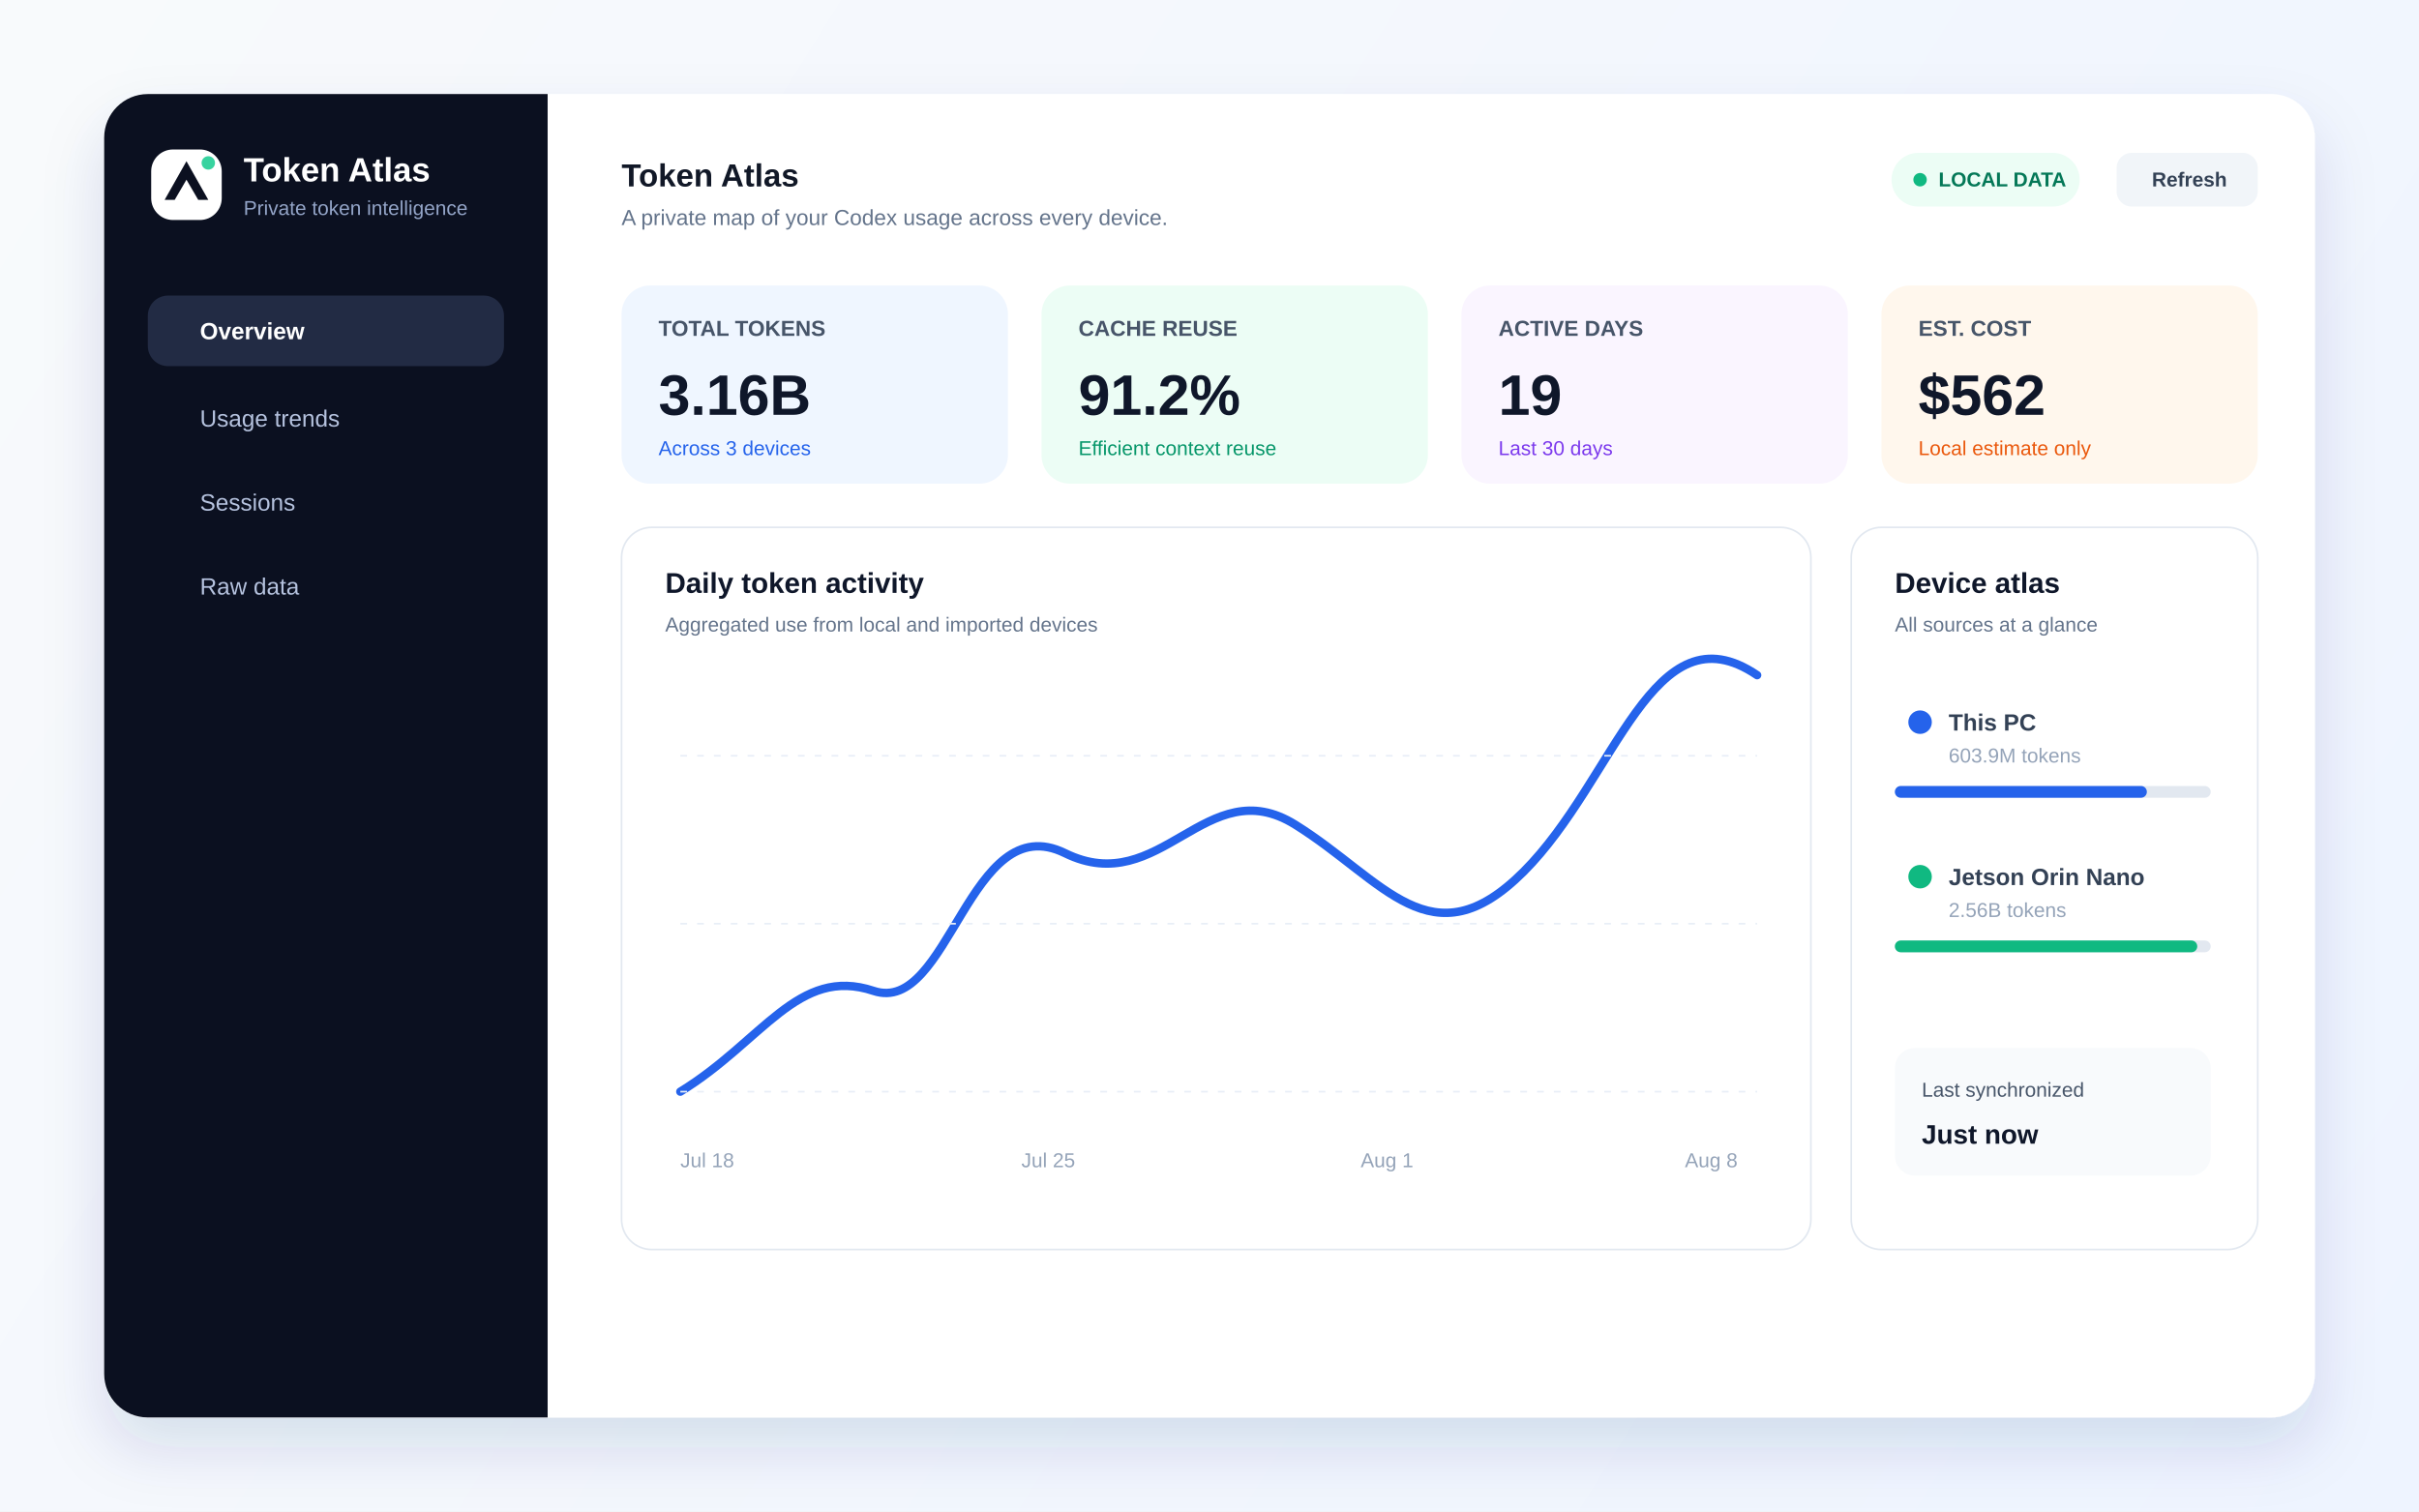
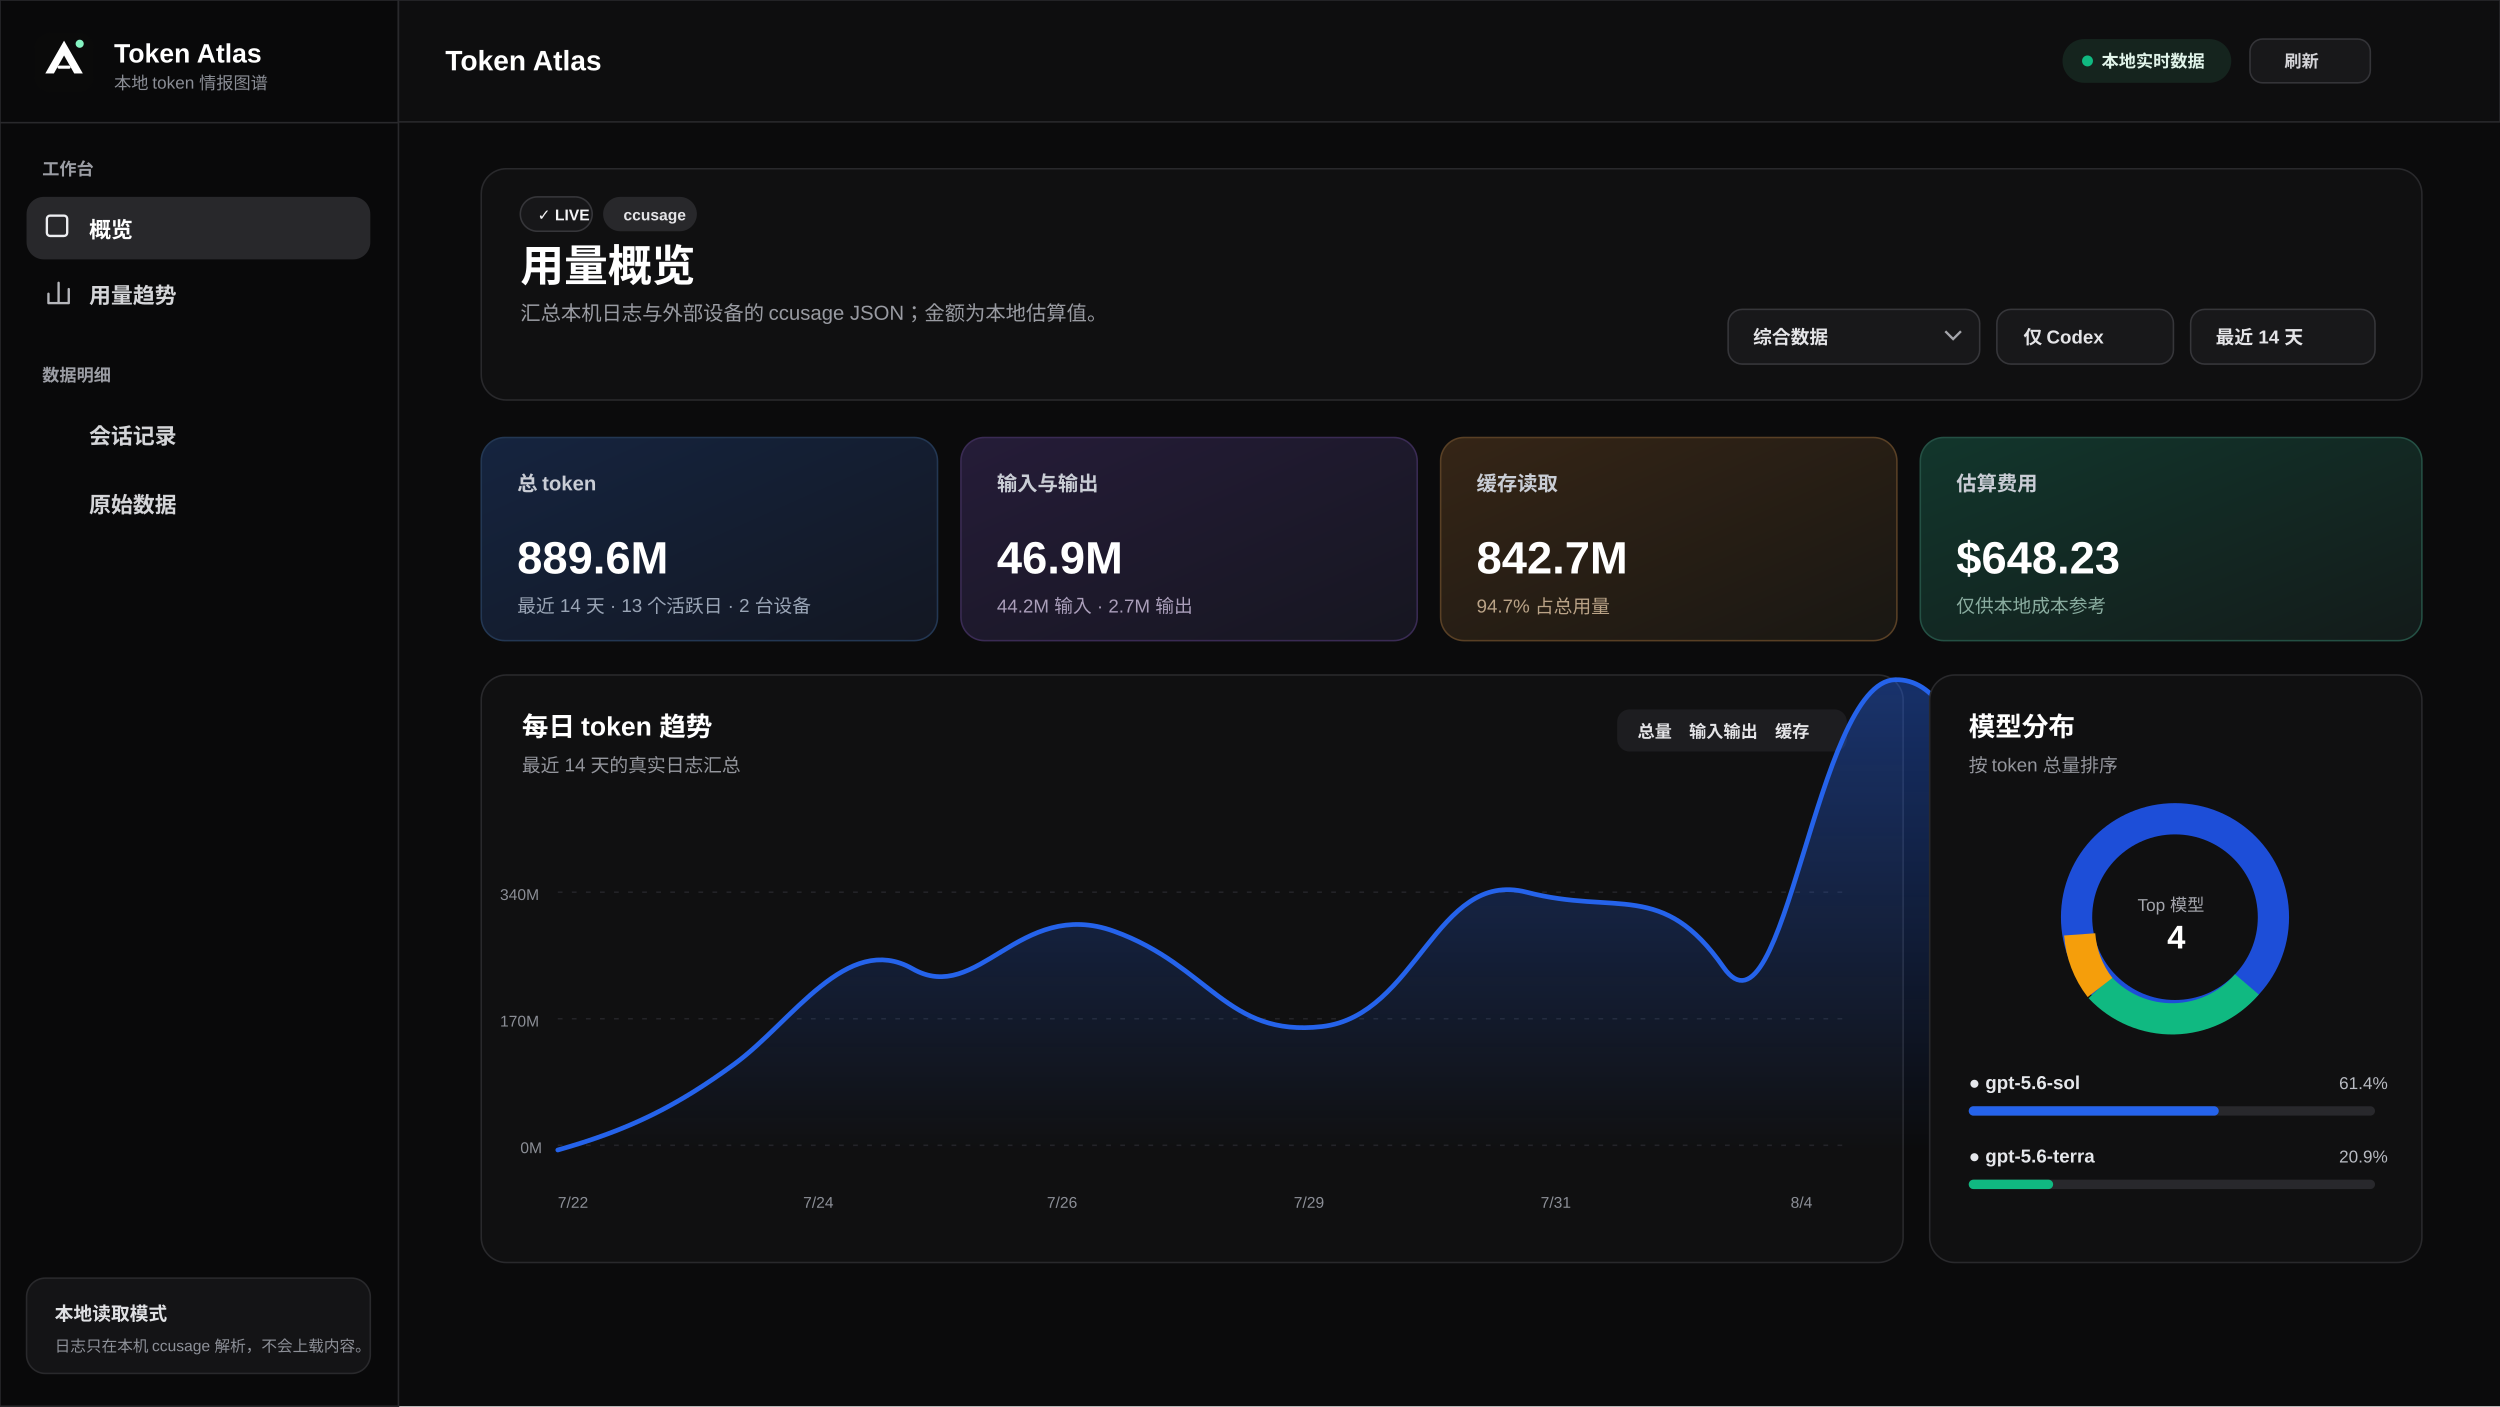
- <svg xmlns="http://www.w3.org/2000/svg" width="1440" height="900" viewBox="0 0 1440 900" fill="none">
+ <svg xmlns="http://www.w3.org/2000/svg" width="1600" height="900" viewBox="0 0 1600 900" fill="none">
  <defs>
-     <linearGradient id="canvas" x1="0" x2="1440" y1="0" y2="900" gradientUnits="userSpaceOnUse">
-       <stop stop-color="#F8FAFC" />
-       <stop offset="1" stop-color="#EEF4FF" />
-     </linearGradient>
-     <linearGradient id="chart" x1="0" x2="0" y1="180" y2="390" gradientUnits="userSpaceOnUse">
-       <stop stop-color="#2563EB" stop-opacity=".28" />
+     <linearGradient id="blue" x1="0" x2="0" y1="0" y2="1">
+       <stop stop-color="#2563EB" stop-opacity=".42" />
      <stop offset="1" stop-color="#2563EB" stop-opacity="0" />
    </linearGradient>
-     <filter id="shadow" x="-15%" y="-15%" width="130%" height="145%">
-       <feDropShadow dx="0" dy="18" stdDeviation="18" flood-color="#183B73" flood-opacity=".13" />
-     </filter>
+     <linearGradient id="cardBlue" x1="0" x2="1" y1="0" y2="1">
+       <stop stop-color="#15243F" />
+       <stop offset="1" stop-color="#131722" />
+     </linearGradient>
+     <linearGradient id="cardViolet" x1="0" x2="1" y1="0" y2="1">
+       <stop stop-color="#251C38" />
+       <stop offset="1" stop-color="#161620" />
+     </linearGradient>
+     <linearGradient id="cardOrange" x1="0" x2="1" y1="0" y2="1">
+       <stop stop-color="#352516" />
+       <stop offset="1" stop-color="#191713" />
+     </linearGradient>
+     <linearGradient id="cardGreen" x1="0" x2="1" y1="0" y2="1">
+       <stop stop-color="#12362C" />
+       <stop offset="1" stop-color="#131B1A" />
+     </linearGradient>
  </defs>
-   <rect width="1440" height="900" fill="url(#canvas)" />
-   <rect x="62" y="56" width="1316" height="788" rx="26" fill="white" filter="url(#shadow)" />
-   <path d="M62 82c0-14.36 11.64-26 26-26h238v788H88c-14.36 0-26-11.64-26-26V82Z" fill="#0B1020" />
-   <rect x="90" y="89" width="42" height="42" rx="13" fill="white" />
-   <path d="m98 119 13-23 13 23h-6l-7-12-7 12h-6Z" fill="#0B1020" />
-   <circle cx="124" cy="97" r="4" fill="#38D39F" />
-   <text x="145" y="108" fill="white" font-family="Arial, sans-serif" font-size="20" font-weight="700">Token Atlas</text>
-   <text x="145" y="128" fill="#93A4C7" font-family="Arial, sans-serif" font-size="12">Private token intelligence</text>
-   <rect x="88" y="176" width="212" height="42" rx="12" fill="#222B44" />
-   <text x="119" y="202" fill="white" font-family="Arial, sans-serif" font-size="14" font-weight="700">Overview</text>
-   <text x="119" y="254" fill="#B5C2DE" font-family="Arial, sans-serif" font-size="14">Usage trends</text>
-   <text x="119" y="304" fill="#B5C2DE" font-family="Arial, sans-serif" font-size="14">Sessions</text>
-   <text x="119" y="354" fill="#B5C2DE" font-family="Arial, sans-serif" font-size="14">Raw data</text>
-   <text x="370" y="111" fill="#111827" font-family="Arial, sans-serif" font-size="19" font-weight="700">Token Atlas</text>
-   <text x="370" y="134" fill="#64748B" font-family="Arial, sans-serif" font-size="13">A private map of your Codex usage across every device.</text>
-   <rect x="1126" y="91" width="112" height="32" rx="16" fill="#ECFDF5" />
-   <circle cx="1143" cy="107" r="4" fill="#10B981" />
-   <text x="1154" y="111" fill="#047857" font-family="Arial, sans-serif" font-size="12" font-weight="700">LOCAL DATA</text>
-   <rect x="1260" y="91" width="84" height="32" rx="9" fill="#F1F5F9" />
-   <text x="1281" y="111" fill="#334155" font-family="Arial, sans-serif" font-size="12" font-weight="700">Refresh</text>
-   <rect x="370" y="170" width="230" height="118" rx="17" fill="#EFF6FF" />
-   <text x="392" y="200" fill="#475569" font-family="Arial, sans-serif" font-size="13" font-weight="700">TOTAL TOKENS</text>
-   <text x="392" y="247" fill="#0F172A" font-family="Arial, sans-serif" font-size="34" font-weight="700">3.16B</text>
-   <text x="392" y="271" fill="#2563EB" font-family="Arial, sans-serif" font-size="12">Across 3 devices</text>
-   <rect x="620" y="170" width="230" height="118" rx="17" fill="#ECFDF5" />
-   <text x="642" y="200" fill="#475569" font-family="Arial, sans-serif" font-size="13" font-weight="700">CACHE REUSE</text>
-   <text x="642" y="247" fill="#0F172A" font-family="Arial, sans-serif" font-size="34" font-weight="700">91.2%</text>
-   <text x="642" y="271" fill="#059669" font-family="Arial, sans-serif" font-size="12">Efficient context reuse</text>
-   <rect x="870" y="170" width="230" height="118" rx="17" fill="#FAF5FF" />
-   <text x="892" y="200" fill="#475569" font-family="Arial, sans-serif" font-size="13" font-weight="700">ACTIVE DAYS</text>
-   <text x="892" y="247" fill="#0F172A" font-family="Arial, sans-serif" font-size="34" font-weight="700">19</text>
-   <text x="892" y="271" fill="#7C3AED" font-family="Arial, sans-serif" font-size="12">Last 30 days</text>
-   <rect x="1120" y="170" width="224" height="118" rx="17" fill="#FFF7ED" />
-   <text x="1142" y="200" fill="#475569" font-family="Arial, sans-serif" font-size="13" font-weight="700">EST. COST</text>
-   <text x="1142" y="247" fill="#0F172A" font-family="Arial, sans-serif" font-size="34" font-weight="700">$562</text>
-   <text x="1142" y="271" fill="#EA580C" font-family="Arial, sans-serif" font-size="12">Local estimate only</text>
-   <rect x="370" y="314" width="708" height="430" rx="18" fill="white" stroke="#E2E8F0" />
-   <text x="396" y="353" fill="#0F172A" font-family="Arial, sans-serif" font-size="17" font-weight="700">Daily token activity</text>
-   <text x="396" y="376" fill="#64748B" font-family="Arial, sans-serif" font-size="12">Aggregated use from local and imported devices</text>
-   <path d="M405 650C454 620 475 575 520 590s57-110 114-82c57 28 84-50 137-17s81 83 136 28c55-55 77-159 139-117v248H405V650Z" fill="url(#chart)" />
-   <path d="M405 650C454 620 475 575 520 590s57-110 114-82c57 28 84-50 137-17s81 83 136 28c55-55 77-159 139-117" stroke="#2563EB" stroke-width="5" stroke-linecap="round" />
-   <path d="M405 450h641M405 550h641M405 650h641" stroke="#E8EEF7" stroke-dasharray="4 6" />
-   <text x="405" y="695" fill="#94A3B8" font-family="Arial, sans-serif" font-size="12">Jul 18</text>
-   <text x="608" y="695" fill="#94A3B8" font-family="Arial, sans-serif" font-size="12">Jul 25</text>
-   <text x="810" y="695" fill="#94A3B8" font-family="Arial, sans-serif" font-size="12">Aug 1</text>
-   <text x="1003" y="695" fill="#94A3B8" font-family="Arial, sans-serif" font-size="12">Aug 8</text>
-   <rect x="1102" y="314" width="242" height="430" rx="18" fill="white" stroke="#E2E8F0" />
-   <text x="1128" y="353" fill="#0F172A" font-family="Arial, sans-serif" font-size="17" font-weight="700">Device atlas</text>
-   <text x="1128" y="376" fill="#64748B" font-family="Arial, sans-serif" font-size="12">All sources at a glance</text>
-   <circle cx="1143" cy="430" r="7" fill="#2563EB" />
-   <text x="1160" y="435" fill="#334155" font-family="Arial, sans-serif" font-size="14" font-weight="700">This PC</text>
-   <text x="1160" y="454" fill="#94A3B8" font-family="Arial, sans-serif" font-size="12">603.9M tokens</text>
-   <rect x="1128" y="468" width="188" height="7" rx="3.5" fill="#E2E8F0" />
-   <rect x="1128" y="468" width="150" height="7" rx="3.5" fill="#2563EB" />
-   <circle cx="1143" cy="522" r="7" fill="#10B981" />
-   <text x="1160" y="527" fill="#334155" font-family="Arial, sans-serif" font-size="14" font-weight="700">Jetson Orin Nano</text>
-   <text x="1160" y="546" fill="#94A3B8" font-family="Arial, sans-serif" font-size="12">2.56B tokens</text>
-   <rect x="1128" y="560" width="188" height="7" rx="3.5" fill="#E2E8F0" />
-   <rect x="1128" y="560" width="180" height="7" rx="3.5" fill="#10B981" />
-   <rect x="1128" y="624" width="188" height="76" rx="12" fill="#F8FAFC" />
-   <text x="1144" y="653" fill="#475569" font-family="Arial, sans-serif" font-size="12">Last synchronized</text>
-   <text x="1144" y="681" fill="#0F172A" font-family="Arial, sans-serif" font-size="16" font-weight="700">Just now</text>
+   <rect width="1600" height="900" fill="#0B0B0C" />
+   <rect width="255" height="900" fill="#09090A" stroke="#29292C" />
+   <rect x="22" y="21" width="38" height="38" rx="10" fill="#0A0A0A" />
+   <path d="m29 47 12-21 12 21h-5.5L41 35.5 34.5 47H29Z" fill="white" />
+   <path d="M37.8 43h6.4" stroke="white" stroke-width="2" stroke-linecap="round" />
+   <circle cx="51" cy="28" r="2.6" fill="#85F3C2" />
+   <text x="73" y="40" fill="white" font-family="Arial, sans-serif" font-size="17" font-weight="700">Token Atlas</text>
+   <text x="73" y="57" fill="#8A8D95" font-family="Arial, sans-serif" font-size="11">本地 token 情报图谱</text>
+   <path d="M0 78.5h255" stroke="#29292C" />
+   <text x="27" y="112" fill="#9B9DA4" font-family="Arial, sans-serif" font-size="11" font-weight="700">工作台</text>
+   <rect x="17" y="126" width="220" height="40" rx="11" fill="#28282B" />
+   <rect x="30" y="138" width="13" height="13" rx="2" stroke="#EDEEF1" stroke-width="1.5" />
+   <text x="57" y="152" fill="white" font-family="Arial, sans-serif" font-size="14" font-weight="700">概览</text>
+   <path d="M31 194h13M31 188v6M37.5 181v13M44 185v9" stroke="#B6B7BC" stroke-width="1.5" stroke-linecap="round" />
+   <text x="57" y="194" fill="#D4D5D8" font-family="Arial, sans-serif" font-size="14" font-weight="600">用量趋势</text>
+   <text x="27" y="244" fill="#9B9DA4" font-family="Arial, sans-serif" font-size="11" font-weight="700">数据明细</text>
+   <text x="57" y="284" fill="#D4D5D8" font-family="Arial, sans-serif" font-size="14" font-weight="600">会话记录</text>
+   <text x="57" y="328" fill="#D4D5D8" font-family="Arial, sans-serif" font-size="14" font-weight="600">原始数据</text>
+   <rect x="17" y="818" width="220" height="61" rx="12" fill="#141416" stroke="#29292C" />
+   <text x="35" y="845" fill="#E0E1E4" font-family="Arial, sans-serif" font-size="12" font-weight="700">本地读取模式</text>
+   <text x="35" y="865" fill="#8D9098" font-family="Arial, sans-serif" font-size="10">日志只在本机 ccusage 解析，不会上载内容。</text>
+   <rect x="255" width="1345" height="78" fill="#0E0E0F" stroke="#29292C" />
+   <text x="285" y="45" fill="white" font-family="Arial, sans-serif" font-size="18" font-weight="700">Token Atlas</text>
+   <rect x="1320" y="25" width="108" height="28" rx="14" fill="#15241E" />
+   <circle cx="1336" cy="39" r="3.5" fill="#10B981" />
+   <text x="1345" y="43" fill="#E1F4EA" font-family="Arial, sans-serif" font-size="11" font-weight="700">本地实时数据</text>
+   <rect x="1440" y="25" width="77" height="28" rx="8" fill="#18181A" stroke="#343438" />
+   <text x="1462" y="43" fill="#D4D4D8" font-family="Arial, sans-serif" font-size="11" font-weight="700">刷新</text>
+   <rect x="308" y="108" width="1242" height="148" rx="16" fill="#101011" stroke="#29292C" />
+   <rect x="333" y="126" width="46" height="22" rx="11" fill="#171719" stroke="#36363A" />
+   <text x="344" y="141" fill="#F4F4F5" font-family="Arial, sans-serif" font-size="10" font-weight="700">✓ LIVE</text>
+   <rect x="386" y="126" width="60" height="22" rx="11" fill="#28282B" />
+   <text x="399" y="141" fill="#E4E4E7" font-family="Arial, sans-serif" font-size="10" font-weight="700">ccusage</text>
+   <text x="333" y="180" fill="white" font-family="Arial, sans-serif" font-size="28" font-weight="700">用量概览</text>
+   <text x="333" y="205" fill="#999BA2" font-family="Arial, sans-serif" font-size="13">汇总本机日志与外部设备的 ccusage JSON；金额为本地估算值。</text>
+   <rect x="1106" y="198" width="161" height="35" rx="9" fill="#18181A" stroke="#36363A" />
+   <text x="1122" y="220" fill="#E4E4E7" font-family="Arial, sans-serif" font-size="12" font-weight="700">综合数据</text>
+   <path d="m1245 212 5 5 5-5" stroke="#A4A5AB" stroke-width="1.5" />
+   <rect x="1278" y="198" width="113" height="35" rx="9" fill="#18181A" stroke="#36363A" />
+   <text x="1295" y="220" fill="#E4E4E7" font-family="Arial, sans-serif" font-size="12" font-weight="700">仅 Codex</text>
+   <rect x="1402" y="198" width="118" height="35" rx="9" fill="#18181A" stroke="#36363A" />
+   <text x="1418" y="220" fill="#E4E4E7" font-family="Arial, sans-serif" font-size="12" font-weight="700">最近 14 天</text>
+   <g font-family="Arial, sans-serif">
+     <rect x="308" y="280" width="292" height="130" rx="15" fill="url(#cardBlue)" stroke="#233753" />
+     <text x="331" y="314" fill="#C9CDD5" font-size="13" font-weight="700">总 token</text>
+     <text x="331" y="367" fill="white" font-size="29" font-weight="700">889.6M</text>
+     <text x="331" y="392" fill="#9AA5B6" font-size="12">最近 14 天 · 13 个活跃日 · 2 台设备</text>
+     <rect x="615" y="280" width="292" height="130" rx="15" fill="url(#cardViolet)" stroke="#3A2B54" />
+     <text x="638" y="314" fill="#C9CDD5" font-size="13" font-weight="700">输入与输出</text>
+     <text x="638" y="367" fill="white" font-size="29" font-weight="700">46.9M</text>
+     <text x="638" y="392" fill="#AA9EBA" font-size="12">44.2M 输入 · 2.7M 输出</text>
+     <rect x="922" y="280" width="292" height="130" rx="15" fill="url(#cardOrange)" stroke="#594025" />
+     <text x="945" y="314" fill="#C9CDD5" font-size="13" font-weight="700">缓存读取</text>
+     <text x="945" y="367" fill="white" font-size="29" font-weight="700">842.7M</text>
+     <text x="945" y="392" fill="#BAA387" font-size="12">94.7% 占总用量</text>
+     <rect x="1229" y="280" width="321" height="130" rx="15" fill="url(#cardGreen)" stroke="#245044" />
+     <text x="1252" y="314" fill="#C9CDD5" font-size="13" font-weight="700">估算费用</text>
+     <text x="1252" y="367" fill="white" font-size="29" font-weight="700">$648.23</text>
+     <text x="1252" y="392" fill="#89AC9F" font-size="12">仅供本地成本参考</text>
+   </g>
+   <rect x="308" y="432" width="910" height="376" rx="16" fill="#101011" stroke="#29292C" />
+   <text x="334" y="471" fill="white" font-family="Arial, sans-serif" font-size="17" font-weight="700">每日 token 趋势</text>
+   <text x="334" y="494" fill="#94969D" font-family="Arial, sans-serif" font-size="12">最近 14 天的真实日志汇总</text>
+   <rect x="1035" y="454" width="147" height="27" rx="8" fill="#1D1D20" />
+   <text x="1048" y="472" fill="#E4E4E7" font-family="Arial, sans-serif" font-size="11" font-weight="700">总量　输入输出　缓存</text>
+   <path d="M357 571h823M357 652h823M357 733h823" stroke="#242428" stroke-dasharray="3 6" />
+   <path d="M357 736C403 723 433 708 470 681s72-85 114-61c42 24 68-46 129-24 61 22 72 68 133 61 61-7 73-101 131-86 58 15 87-8 126 48 39 56 59-183 110-184 51-1 58 119 67 150v151H357Z" fill="url(#blue)" />
+   <path d="M357 736C403 723 433 708 470 681s72-85 114-61c42 24 68-46 129-24 61 22 72 68 133 61 61-7 73-101 131-86 58 15 87-8 126 48 39 56 59-183 110-184 51-1 58 119 67 150" stroke="#2563EB" stroke-width="3" stroke-linecap="round" />
+   <g fill="#8B8E96" font-family="Arial, sans-serif" font-size="10">
+     <text x="357" y="773">7/22</text>
+     <text x="514" y="773">7/24</text>
+     <text x="670" y="773">7/26</text>
+     <text x="828" y="773">7/29</text>
+     <text x="986" y="773">7/31</text>
+     <text x="1146" y="773">8/4</text>
+     <text x="320" y="576">340M</text>
+     <text x="320" y="657">170M</text>
+     <text x="333" y="738">0M</text>
+   </g>
+   <rect x="1235" y="432" width="315" height="376" rx="16" fill="#101011" stroke="#29292C" />
+   <text x="1260" y="471" fill="white" font-family="Arial, sans-serif" font-size="17" font-weight="700">模型分布</text>
+   <text x="1260" y="494" fill="#94969D" font-family="Arial, sans-serif" font-size="12">按 token 总量排序</text>
+   <circle cx="1392" cy="587" r="63" stroke="#1D4ED8" stroke-width="20" />
+   <path d="M1438 630A63 63 0 0 1 1344 632" stroke="#10B981" stroke-width="20" />
+   <path d="M1344 632A63 63 0 0 1 1331 598" stroke="#F59E0B" stroke-width="20" />
+   <text x="1368" y="583" fill="#A3A5AC" font-family="Arial, sans-serif" font-size="11">Top 模型</text>
+   <text x="1387" y="607" fill="white" font-family="Arial, sans-serif" font-size="21" font-weight="700">4</text>
+   <g font-family="Arial, sans-serif">
+     <text x="1260" y="697" fill="#E5E7EB" font-size="12" font-weight="700">● gpt-5.6-sol</text>
+     <text x="1497" y="697" fill="#B8BBC2" font-size="11">61.4%</text>
+     <rect x="1260" y="708" width="260" height="6" rx="3" fill="#28282C" />
+     <rect x="1260" y="708" width="160" height="6" rx="3" fill="#2563EB" />
+     <text x="1260" y="744" fill="#E5E7EB" font-size="12" font-weight="700">● gpt-5.6-terra</text>
+     <text x="1497" y="744" fill="#B8BBC2" font-size="11">20.9%</text>
+     <rect x="1260" y="755" width="260" height="6" rx="3" fill="#28282C" />
+     <rect x="1260" y="755" width="54" height="6" rx="3" fill="#10B981" />
+   </g>
</svg>
